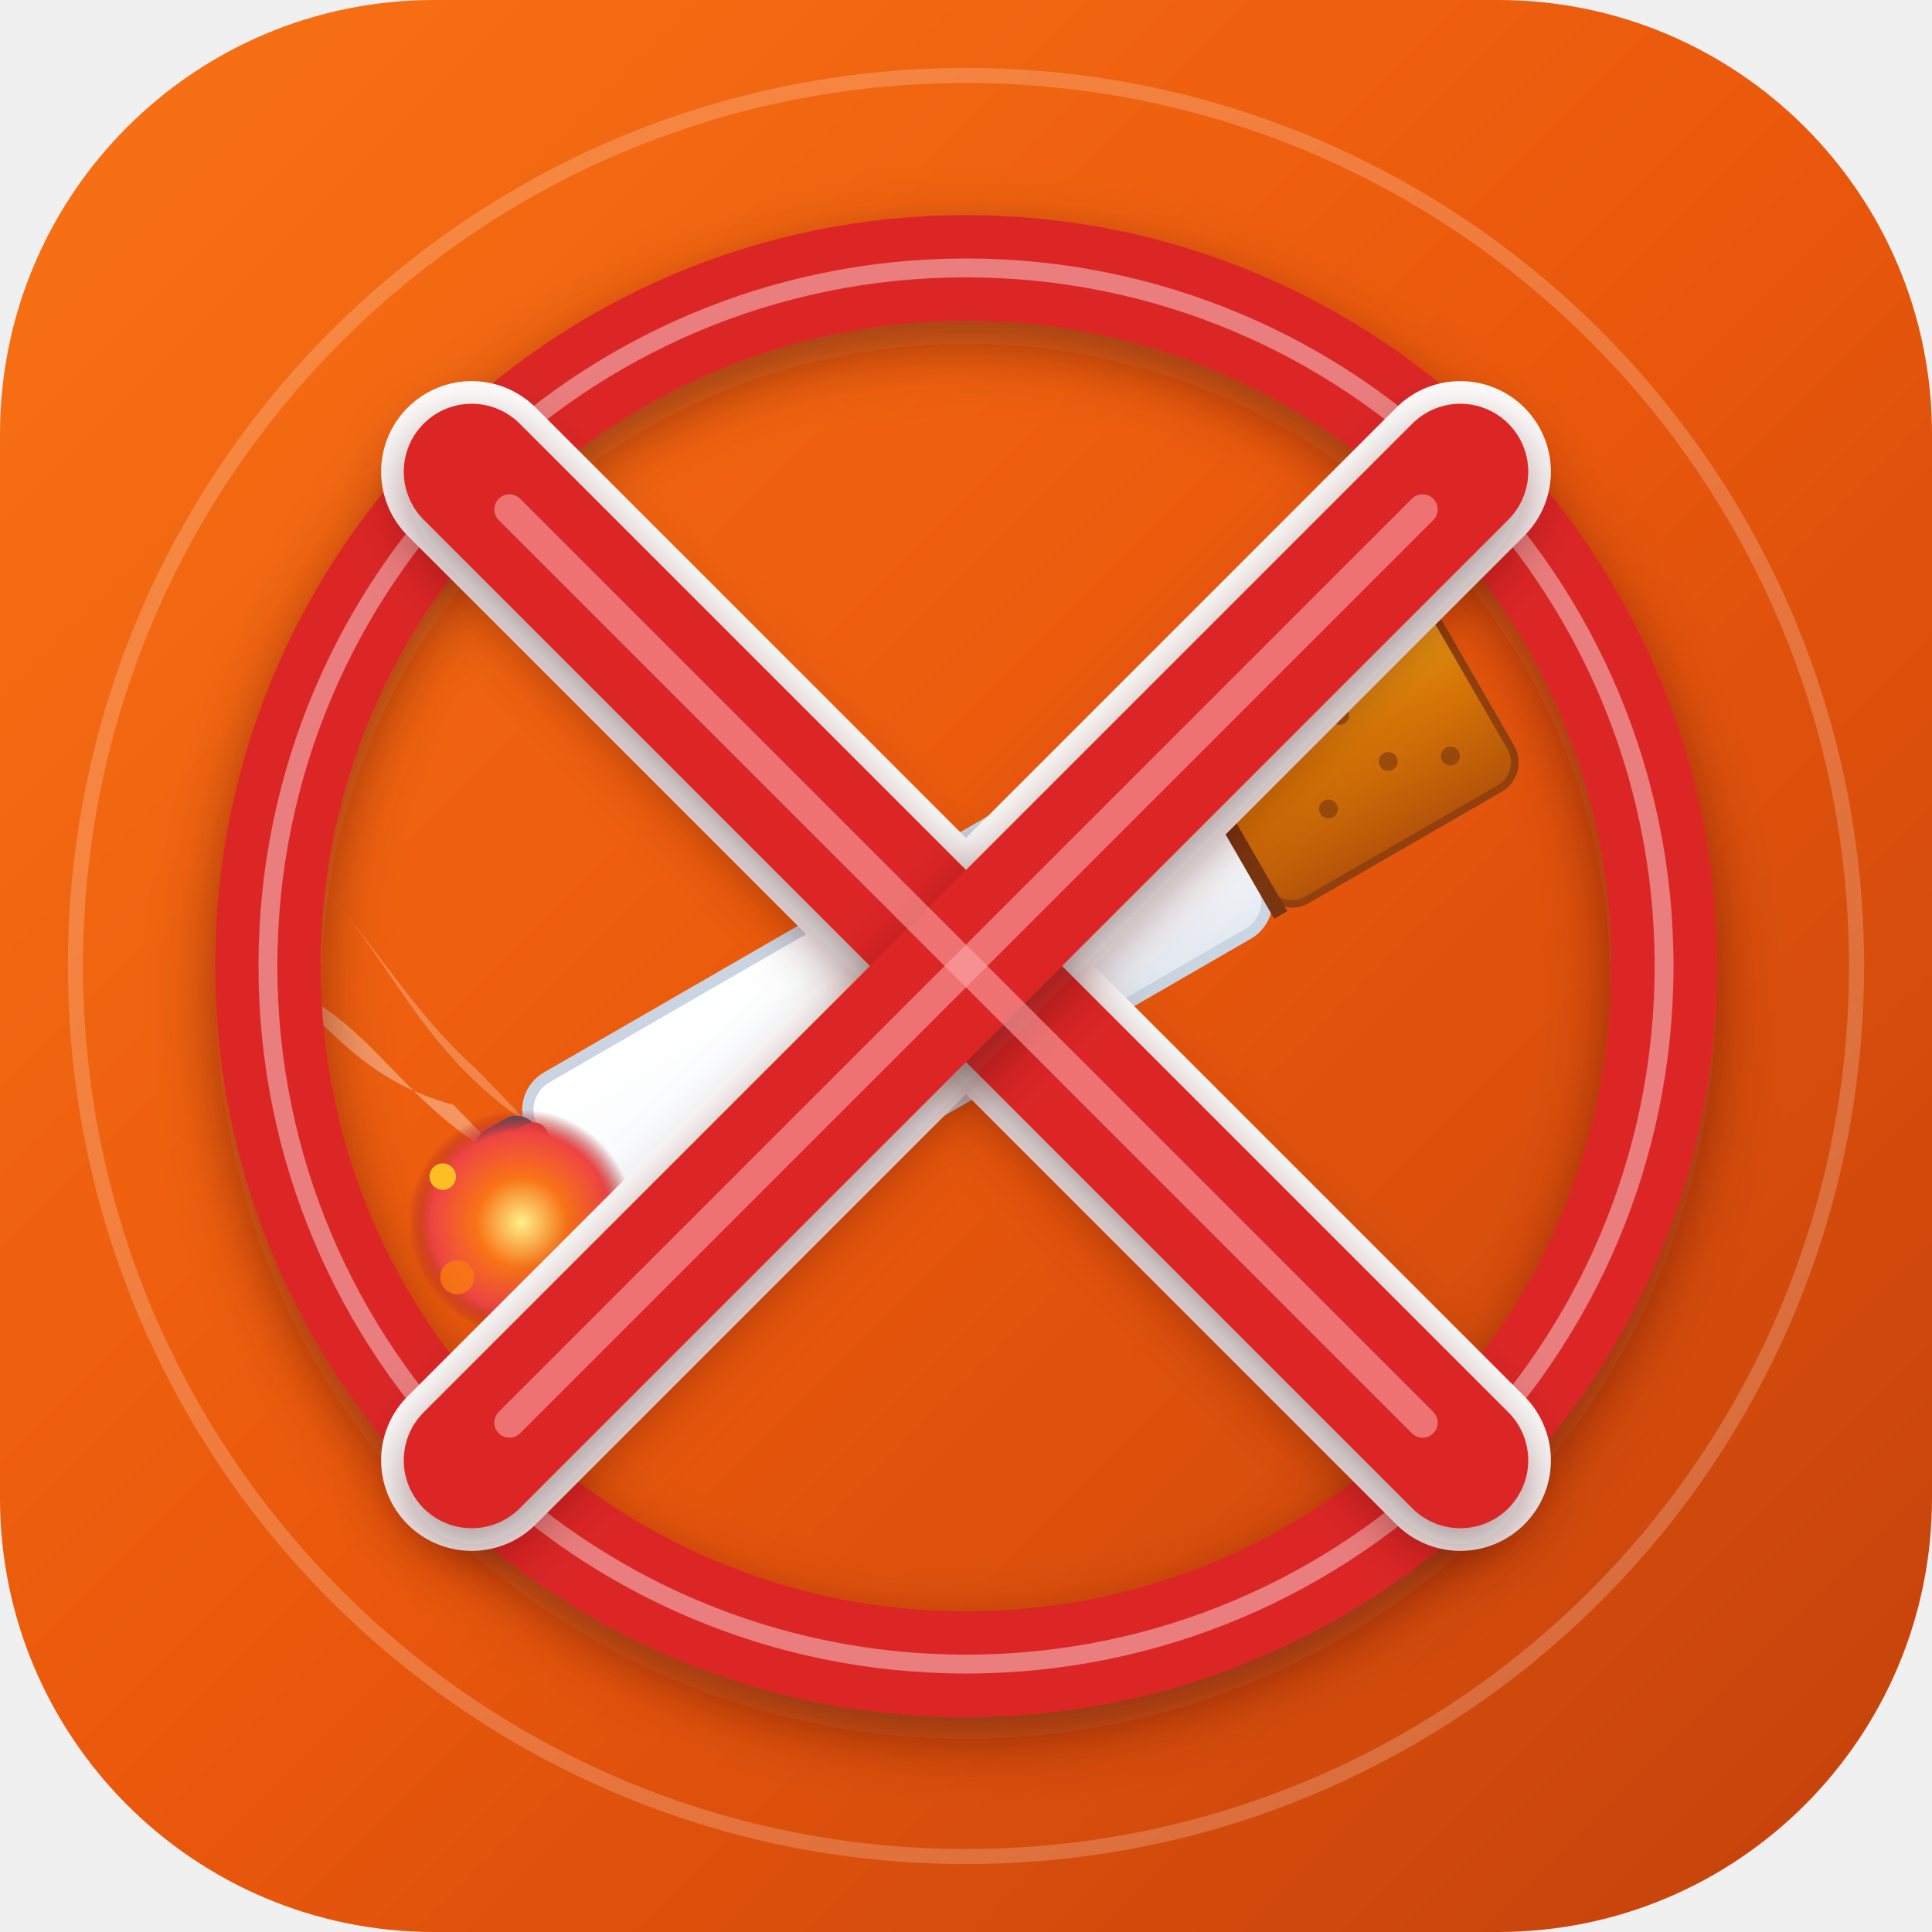
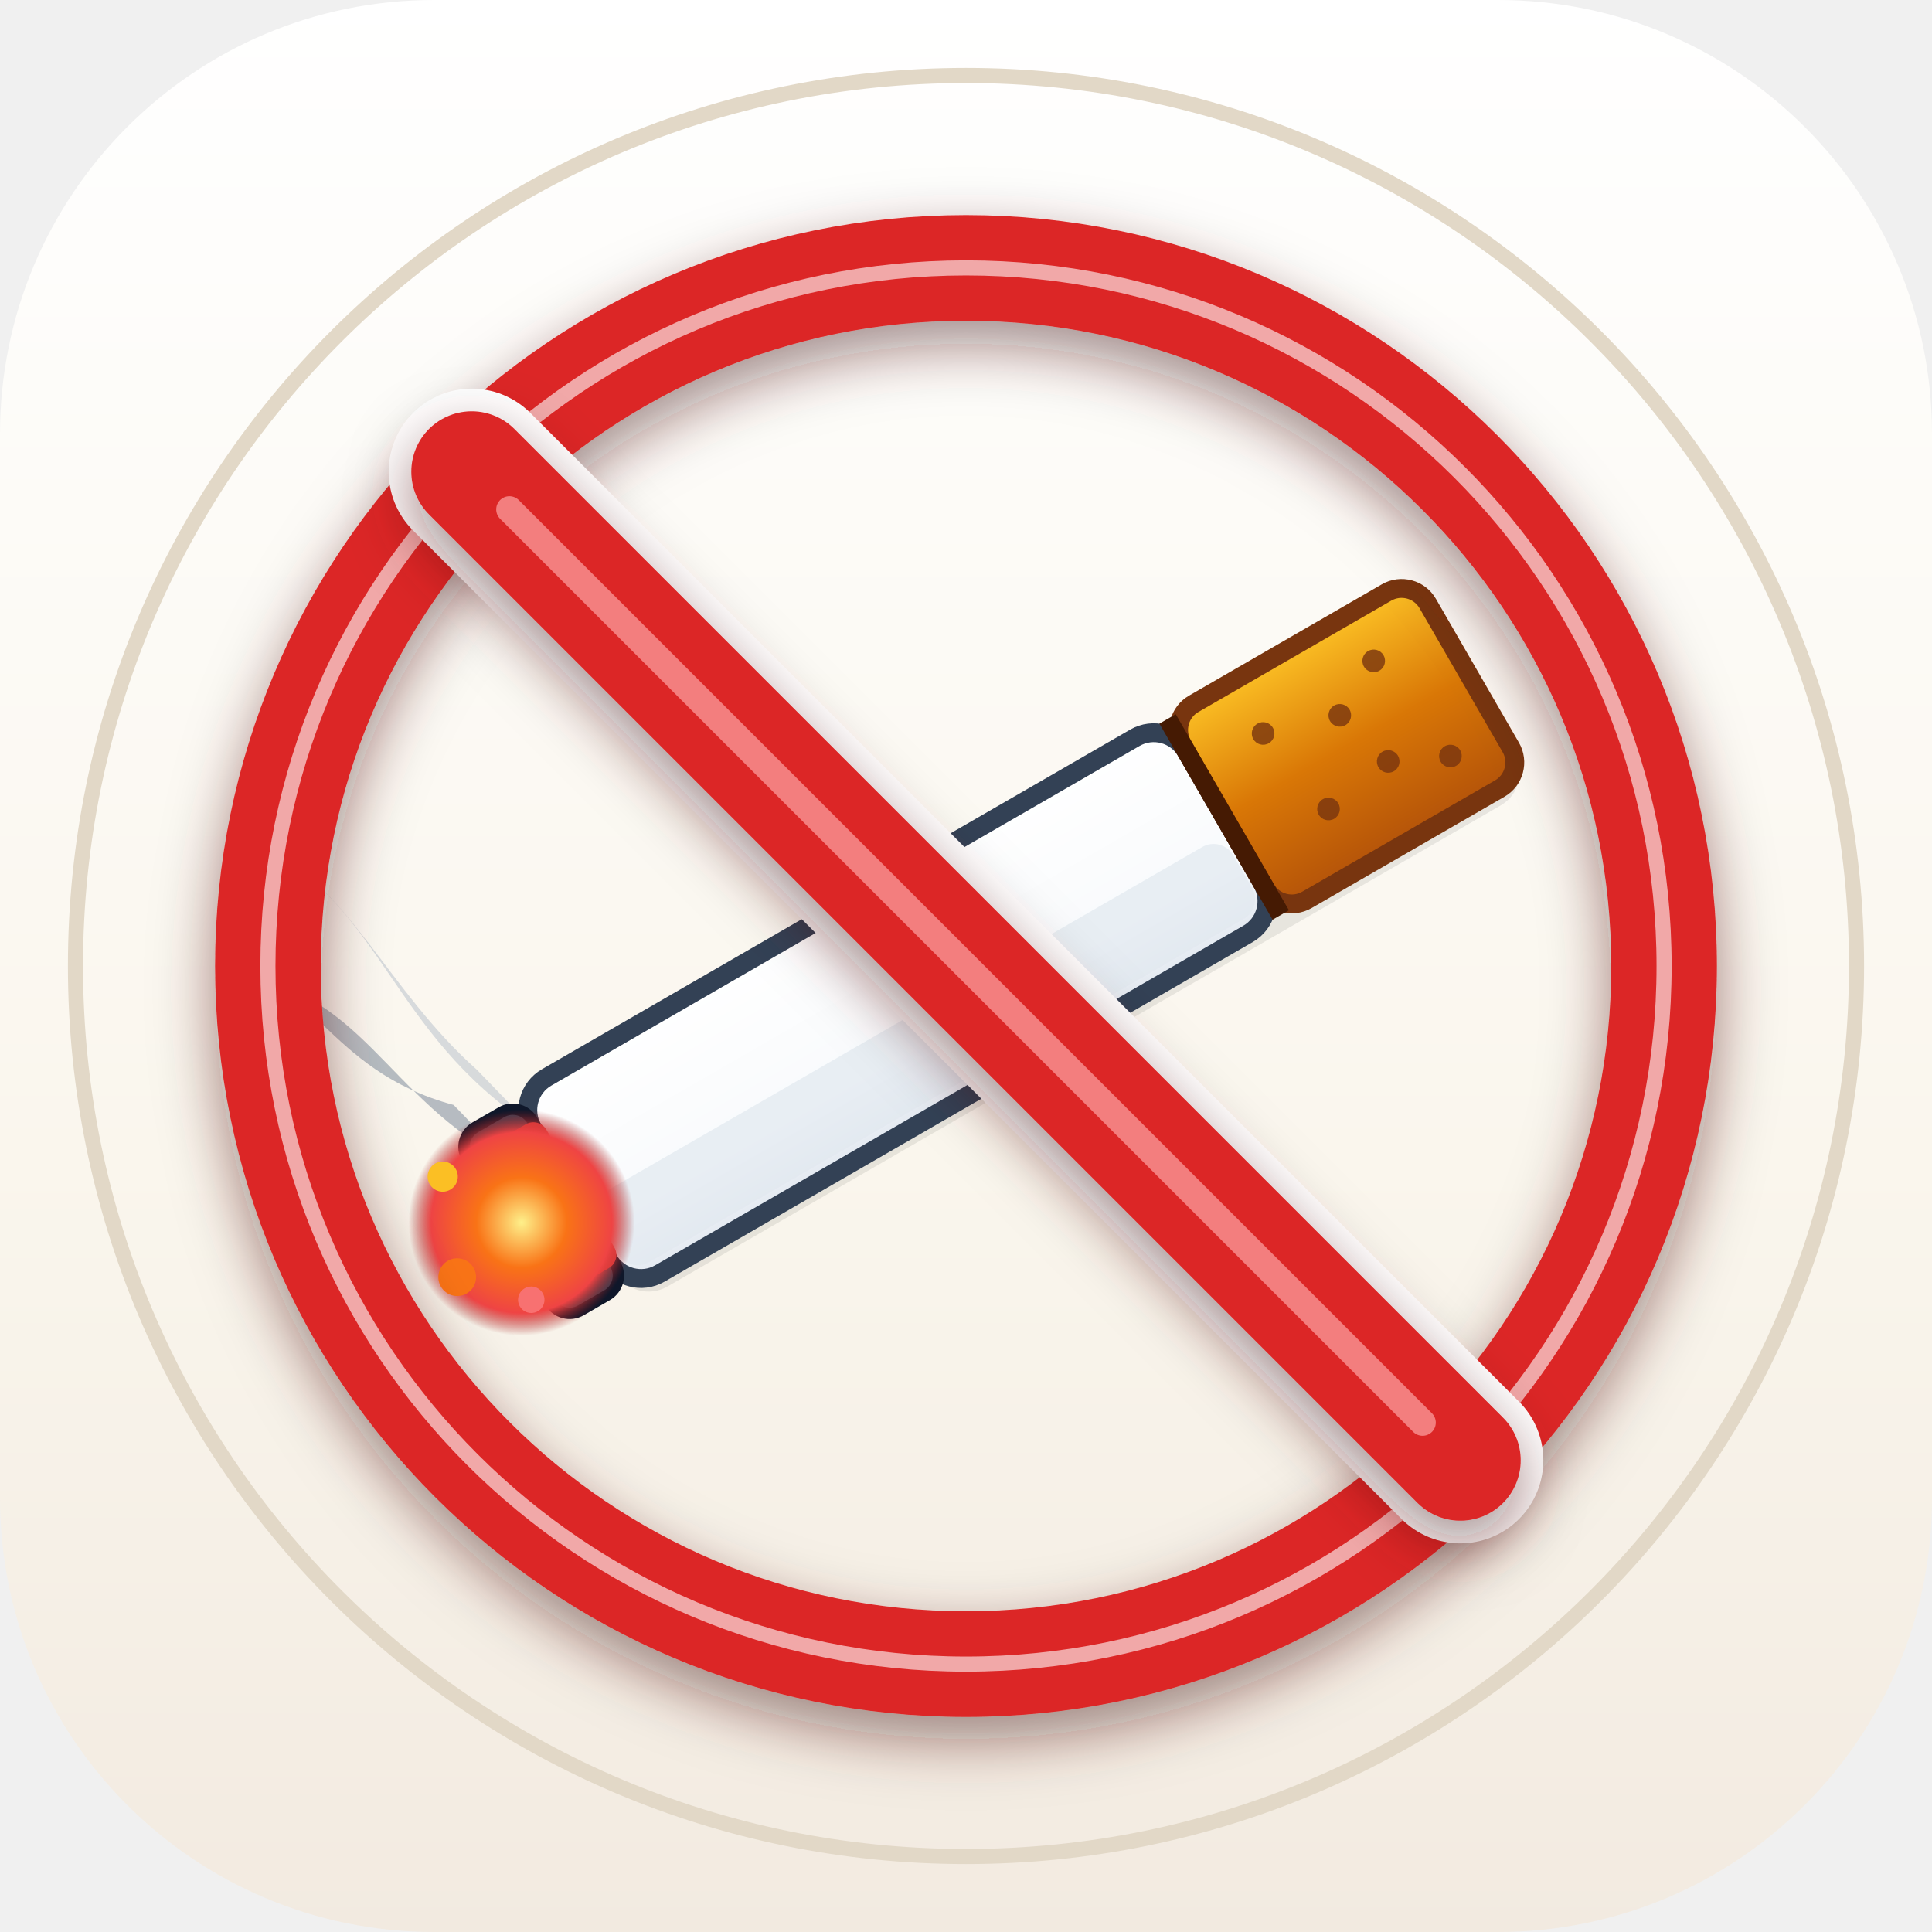
<svg xmlns="http://www.w3.org/2000/svg" viewBox="0 0 512 512" width="512" height="512">
  <defs>
-     <linearGradient id="bgGrad" x1="0%" y1="0%" x2="100%" y2="100%">
-       <stop offset="0%" stop-color="#f97316" />
-       <stop offset="50%" stop-color="#ea580c" />
-       <stop offset="100%" stop-color="#c2410c" />
+     <linearGradient id="bgGrad" x1="0%" y1="0%" x2="0%" y2="100%">
+       <stop offset="0%" stop-color="#ffffff" />
+       <stop offset="60%" stop-color="#faf6ed" />
+       <stop offset="100%" stop-color="#f2eae0" />
    </linearGradient>
    <radialGradient id="emberGlow" cx="50%" cy="50%" r="50%">
      <stop offset="0%" stop-color="#fef08a" />
      <stop offset="40%" stop-color="#f97316" />
      <stop offset="80%" stop-color="#ef4444" />
      <stop offset="100%" stop-color="#991b1b" stop-opacity="0" />
    </radialGradient>
    <linearGradient id="filterGrad" x1="0%" y1="0%" x2="0%" y2="100%">
      <stop offset="0%" stop-color="#fbbf24" />
      <stop offset="50%" stop-color="#d97706" />
      <stop offset="100%" stop-color="#b45309" />
    </linearGradient>
    <linearGradient id="paperGrad" x1="0%" y1="0%" x2="0%" y2="100%">
      <stop offset="0%" stop-color="#ffffff" />
      <stop offset="70%" stop-color="#f8fafc" />
      <stop offset="100%" stop-color="#e2e8f0" />
    </linearGradient>
    <filter id="shadow" x="-20%" y="-20%" width="140%" height="140%">
      <feDropShadow dx="0" dy="6" stdDeviation="8" flood-color="#450a0a" flood-opacity="0.5" />
    </filter>
  </defs>
  <rect width="512" height="512" rx="115" fill="url(#bgGrad)" />
-   <circle cx="256" cy="256" r="236" fill="none" stroke="#ffffff" stroke-width="4" stroke-opacity="0.2" />
+   <circle cx="256" cy="256" r="236" fill="none" stroke="#e2d8c7" stroke-width="4" />
  <g id="app-graphics">
    <g transform="rotate(-30 256 256)">
-       <path d="M 125 240 C 105 210, 115 180, 85 160 C 105 170, 95 195, 120 220 Z" fill="#ffffff" fill-opacity="0.35" />
-       <path d="M 135 235 C 115 195, 130 165, 110 135 C 125 155, 120 185, 130 215 Z" fill="#ffffff" fill-opacity="0.25" />
-       <rect x="135" y="226" width="200" height="60" rx="10" fill="url(#paperGrad)" stroke="#cbd5e1" stroke-width="3" />
-       <rect x="335" y="226" width="75" height="60" rx="8" fill="url(#filterGrad)" stroke="#92400e" stroke-width="2" />
-       <line x1="335" y1="226" x2="335" y2="286" stroke="#78350f" stroke-width="4" />
-       <circle cx="355" cy="242" r="2.5" fill="#78350f" opacity="0.6" />
-       <circle cx="375" cy="248" r="2.5" fill="#78350f" opacity="0.6" />
-       <circle cx="390" cy="240" r="2.5" fill="#78350f" opacity="0.6" />
-       <circle cx="360" cy="268" r="2.5" fill="#78350f" opacity="0.6" />
-       <circle cx="380" cy="265" r="2.5" fill="#78350f" opacity="0.6" />
-       <circle cx="395" cy="272" r="2.5" fill="#78350f" opacity="0.6" />
-       <rect x="118" y="230" width="18" height="52" rx="6" fill="#475569" />
-       <rect x="126" y="234" width="12" height="44" rx="4" fill="#ef4444" />
+       <rect x="135" y="240" width="275" height="50" rx="10" fill="#000000" fill-opacity="0.08" />
+       <path d="M 125 240 C 105 210, 115 180, 85 160 C 105 170, 95 195, 120 220 Z" fill="#64748b" fill-opacity="0.45" />
+       <path d="M 135 235 C 115 195, 130 165, 110 135 C 125 155, 120 185, 130 215 Z" fill="#94a3b8" fill-opacity="0.35" />
+       <rect x="135" y="226" width="200" height="60" rx="10" fill="url(#paperGrad)" stroke="#334155" stroke-width="5" />
+       <rect x="138" y="260" width="194" height="22" rx="6" fill="#e2e8f0" fill-opacity="0.7" />
+       <rect x="335" y="226" width="75" height="60" rx="8" fill="url(#filterGrad)" stroke="#78350f" stroke-width="5" />
+       <line x1="335" y1="226" x2="335" y2="286" stroke="#451a03" stroke-width="5" />
+       <circle cx="355" cy="242" r="3" fill="#78350f" opacity="0.8" />
+       <circle cx="375" cy="248" r="3" fill="#78350f" opacity="0.8" />
+       <circle cx="390" cy="240" r="3" fill="#78350f" opacity="0.8" />
+       <circle cx="360" cy="268" r="3" fill="#78350f" opacity="0.8" />
+       <circle cx="380" cy="265" r="3" fill="#78350f" opacity="0.8" />
+       <circle cx="395" cy="272" r="3" fill="#78350f" opacity="0.8" />
+       <rect x="116" y="228" width="20" height="56" rx="6" fill="#334155" stroke="#0f172a" stroke-width="3" />
+       <rect x="124" y="234" width="14" height="44" rx="4" fill="#ef4444" />
      <circle cx="120" cy="256" r="30" fill="url(#emberGlow)" />
-       <circle cx="108" cy="235" r="3.5" fill="#fbbf24" />
-       <circle cx="98" cy="260" r="4.5" fill="#f97316" />
-       <circle cx="112" cy="275" r="3" fill="#f87171" />
+       <circle cx="108" cy="235" r="4" fill="#fbbf24" />
+       <circle cx="98" cy="260" r="5" fill="#f97316" />
+       <circle cx="112" cy="275" r="3.5" fill="#f87171" />
    </g>
    <circle cx="256" cy="256" r="185" fill="none" stroke="#dc2626" stroke-width="28" filter="url(#shadow)" />
-     <circle cx="256" cy="256" r="185" fill="none" stroke="#ffffff" stroke-width="5" stroke-opacity="0.4" />
-     <line x1="125" y1="125" x2="387" y2="387" stroke="#ffffff" stroke-width="48" stroke-linecap="round" />
-     <line x1="387" y1="125" x2="125" y2="387" stroke="#ffffff" stroke-width="48" stroke-linecap="round" />
-     <line x1="125" y1="125" x2="387" y2="387" stroke="#dc2626" stroke-width="36" stroke-linecap="round" filter="url(#shadow)" />
-     <line x1="387" y1="125" x2="125" y2="387" stroke="#dc2626" stroke-width="36" stroke-linecap="round" filter="url(#shadow)" />
-     <line x1="135" y1="135" x2="377" y2="377" stroke="#fca5a5" stroke-width="8" stroke-linecap="round" stroke-opacity="0.6" />
-     <line x1="377" y1="135" x2="135" y2="377" stroke="#fca5a5" stroke-width="8" stroke-linecap="round" stroke-opacity="0.6" />
+     <circle cx="256" cy="256" r="185" fill="none" stroke="#ffffff" stroke-width="4" stroke-opacity="0.6" />
+     <line x1="125" y1="125" x2="387" y2="387" stroke="#ffffff" stroke-width="44" stroke-linecap="round" />
+     <line x1="125" y1="125" x2="387" y2="387" stroke="#dc2626" stroke-width="32" stroke-linecap="round" filter="url(#shadow)" />
+     <line x1="135" y1="135" x2="377" y2="377" stroke="#fca5a5" stroke-width="7" stroke-linecap="round" stroke-opacity="0.7" />
  </g>
</svg>
